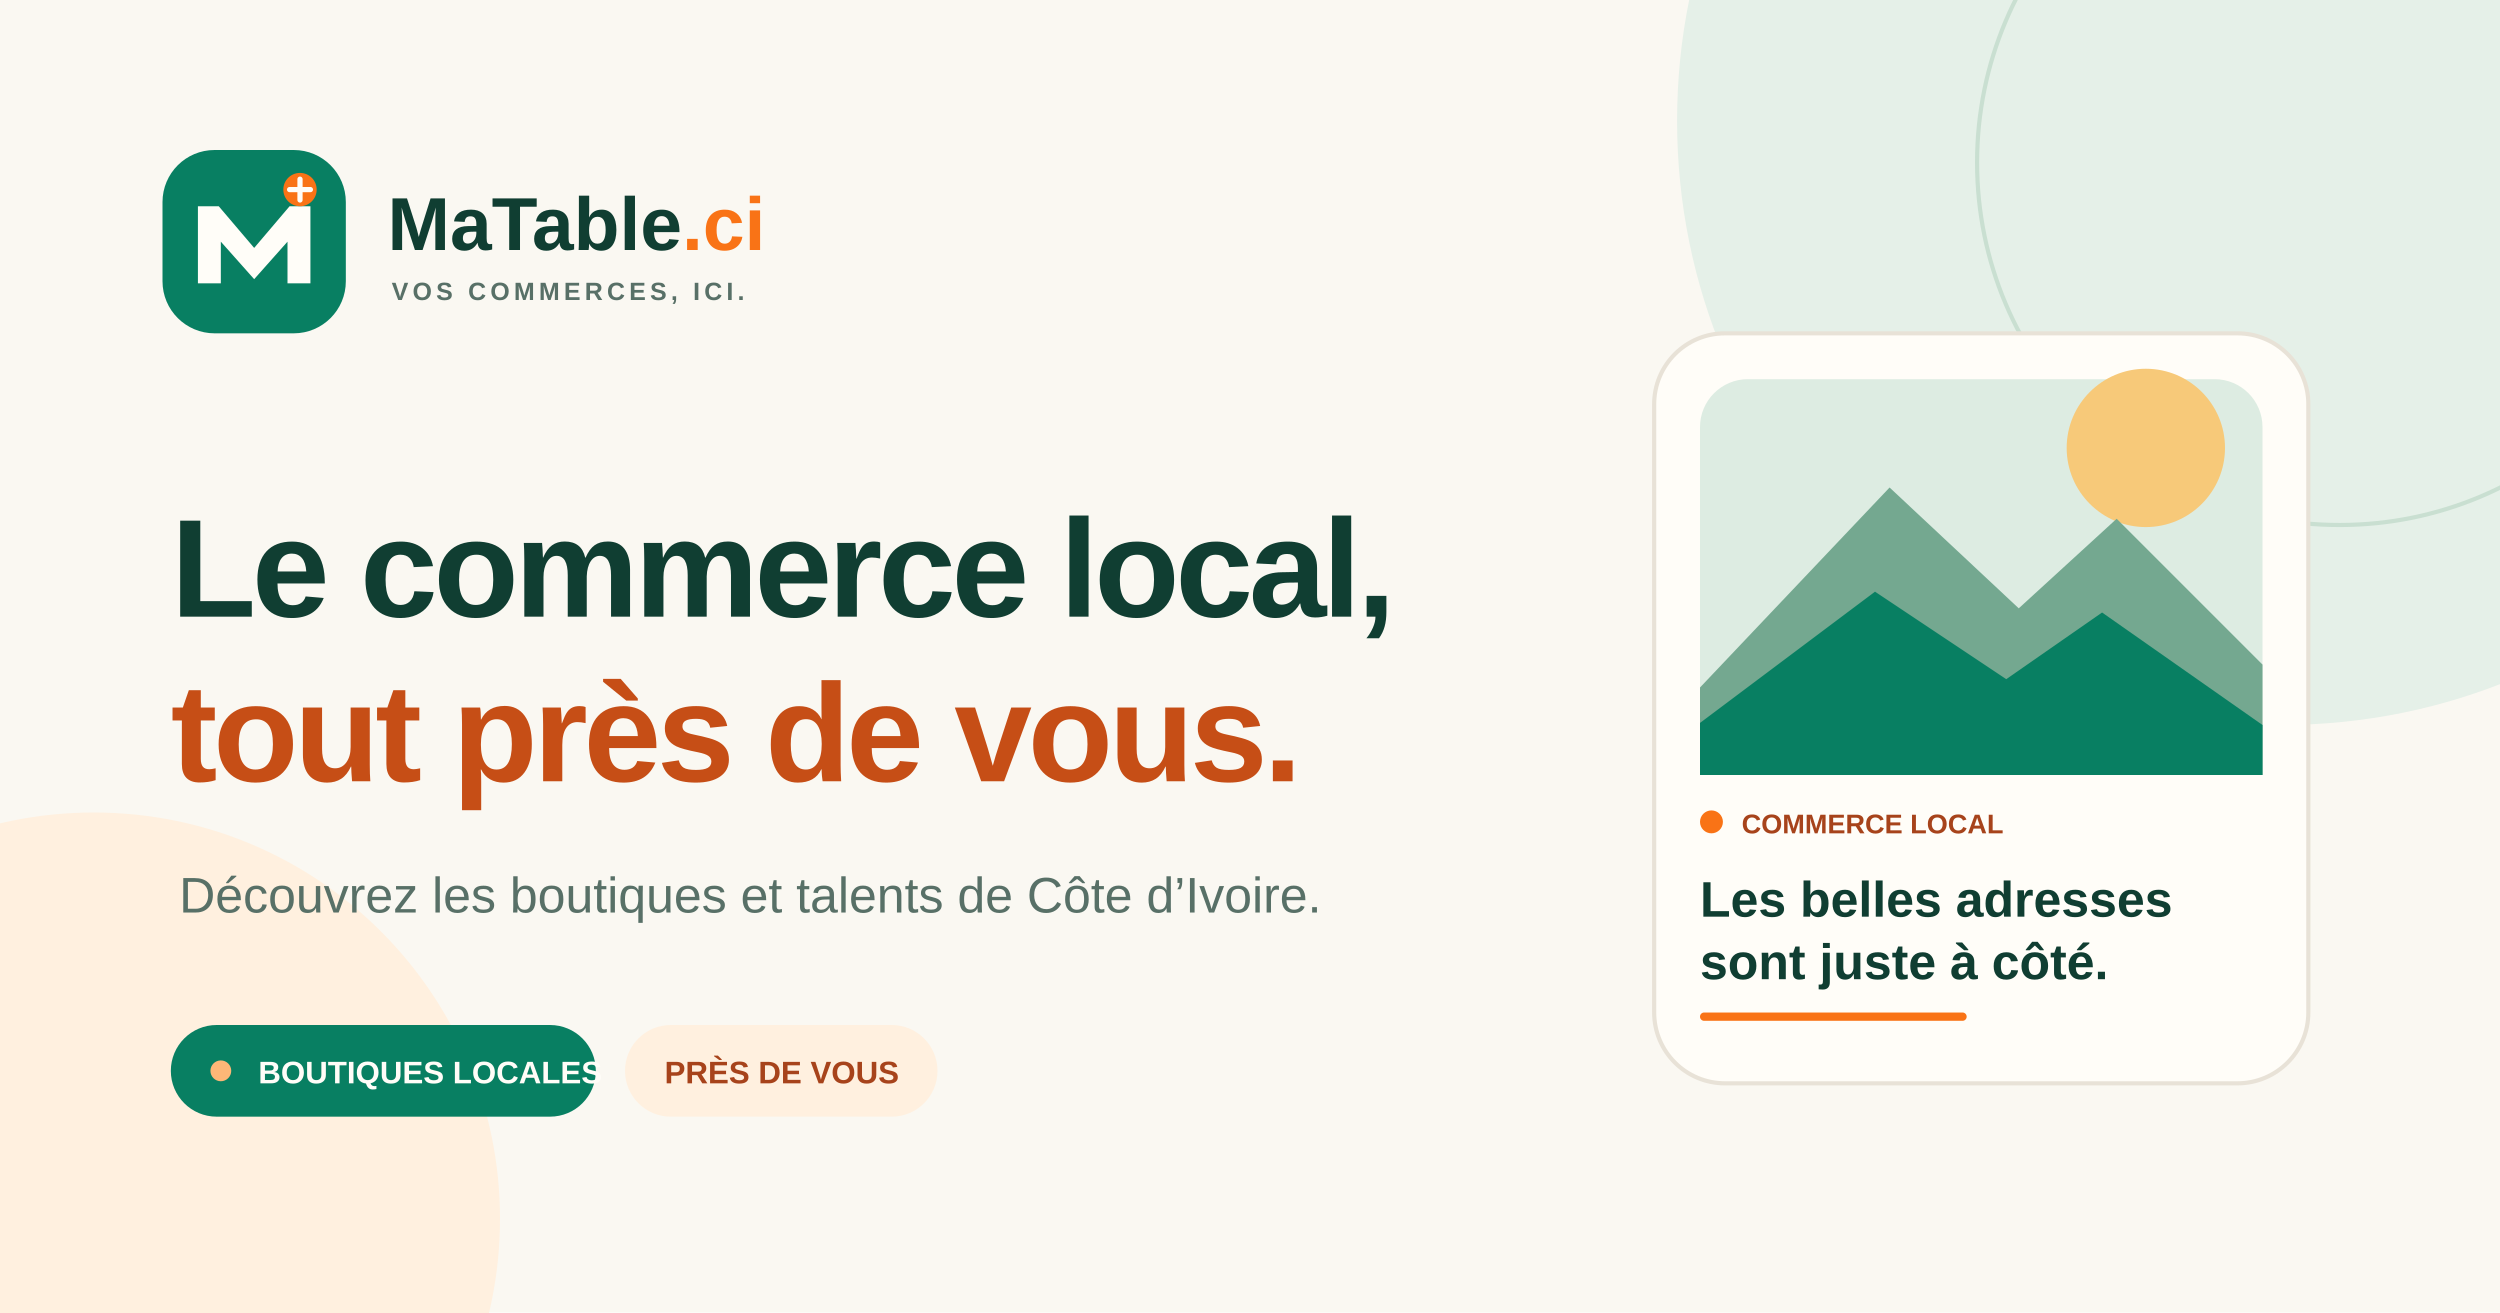
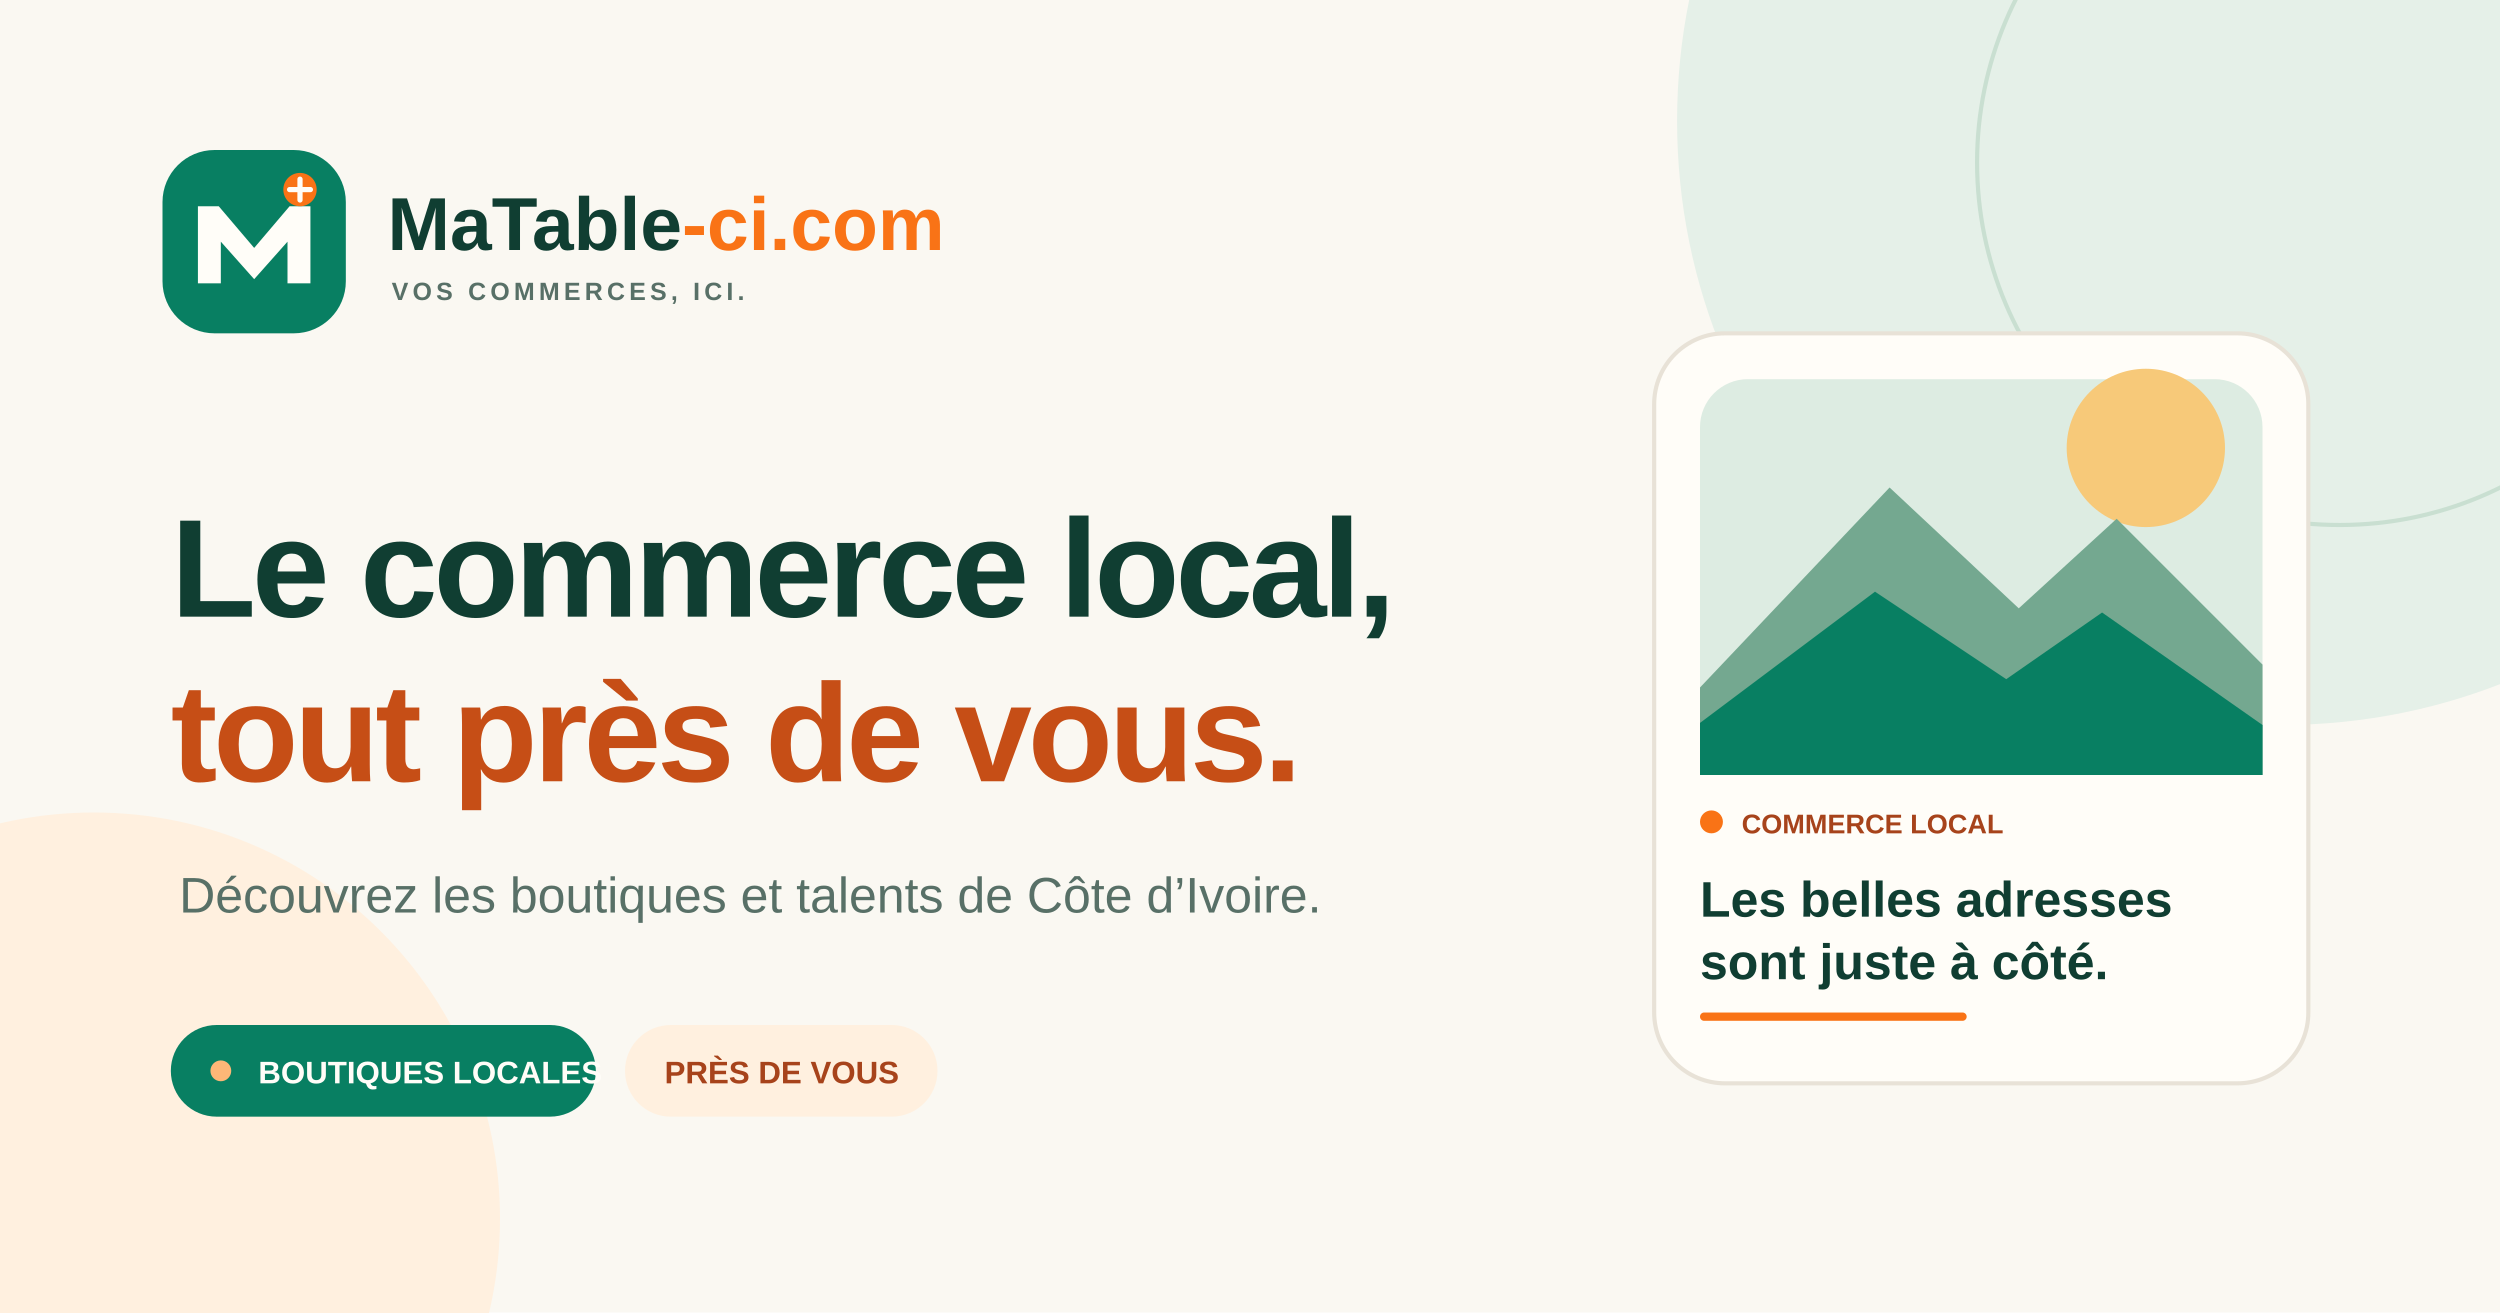
<svg xmlns="http://www.w3.org/2000/svg" viewBox="0 0 1200 630" role="img" aria-labelledby="title">
  <rect width="1200" height="630" fill="#FAF8F2" />
  <circle cx="1095" cy="58" r="290" fill="#E5F0E8" />
  <circle cx="1123" cy="78" r="174" fill="none" stroke="#C9DFD1" stroke-width="2" />
  <circle cx="45" cy="585" r="195" fill="#FFF0DF" />
  <g transform="translate(78 72)">
    <rect width="88" height="88" rx="25" fill="#087F62" />
    <path d="M17 64V27h10l17 20 17-20h10v37H60V44L44 62 28 44v20H17Z" fill="#FFFDF8" />
    <circle cx="66" cy="19" r="8" fill="#F97316" />
    <path d="M66 14v10M61 19h10" stroke="#FFFDF8" stroke-linecap="round" stroke-width="2.5" />
-     <text x="108" y="48" fill="#103E32" font-family="Arial, sans-serif" font-size="36" font-weight="800">MaTable<tspan fill="#F97316">.ci</tspan>
+     <text x="108" y="48" fill="#103E32" font-family="Arial, sans-serif" font-size="36" font-weight="800">MaTable<tspan fill="#F97316">-ci.com</tspan>
    </text>
    <text x="110" y="72" fill="#587067" font-family="Arial, sans-serif" font-size="12" font-weight="700" letter-spacing="2">VOS COMMERCES, ICI.</text>
  </g>
  <text x="82" y="296" fill="#103E32" font-family="Arial, sans-serif" font-size="67" font-weight="800" letter-spacing="-2">Le commerce local,</text>
  <text x="82" y="375" fill="#C64E16" font-family="Arial, sans-serif" font-size="67" font-weight="800" letter-spacing="-2">tout près de vous.</text>
  <text x="86" y="438" fill="#587067" font-family="Arial, sans-serif" font-size="24">Découvrez les boutiques et talents de Côte d’Ivoire.</text>
  <g transform="translate(82 492)">
    <rect width="204" height="44" rx="22" fill="#087F62" />
    <circle cx="24" cy="22" r="5" fill="#FDB777" />
    <text x="42" y="28" fill="#FFFDF8" font-family="Arial, sans-serif" font-size="15" font-weight="700">BOUTIQUES LOCALES</text>
    <rect x="218" width="150" height="44" rx="22" fill="#FFF0DF" />
    <text x="237" y="28" fill="#A7431B" font-family="Arial, sans-serif" font-size="15" font-weight="700">PRÈS DE VOUS</text>
  </g>
  <g transform="translate(794 160)">
    <rect x="0" y="0" width="314" height="360" rx="34" fill="#FFFDF8" stroke="#E8E2D7" stroke-width="2" />
    <rect x="22" y="22" width="270" height="190" rx="23" fill="#DDECE2" />
    <circle cx="236" cy="55" r="38" fill="#F7C979" />
    <path d="M22 170 113 74l62 58 47-43 70 70v53H22Z" fill="#74A890" />
    <path d="M22 187 106 124l63 42 46-32 77 54v24H22Z" fill="#087F62" />
    <rect x="22" y="229" width="11" height="11" rx="5.5" fill="#F97316" />
    <text x="42" y="240" fill="#A7431B" font-family="Arial, sans-serif" font-size="13" font-weight="700">COMMERCE LOCAL</text>
    <text x="22" y="280" fill="#103E32" font-family="Arial, sans-serif" font-size="24" font-weight="700">Les belles adresses</text>
    <text x="22" y="310" fill="#103E32" font-family="Arial, sans-serif" font-size="24" font-weight="700">sont juste à côté.</text>
    <rect x="22" y="326" width="128" height="4" rx="2" fill="#F97316" />
  </g>
</svg>
